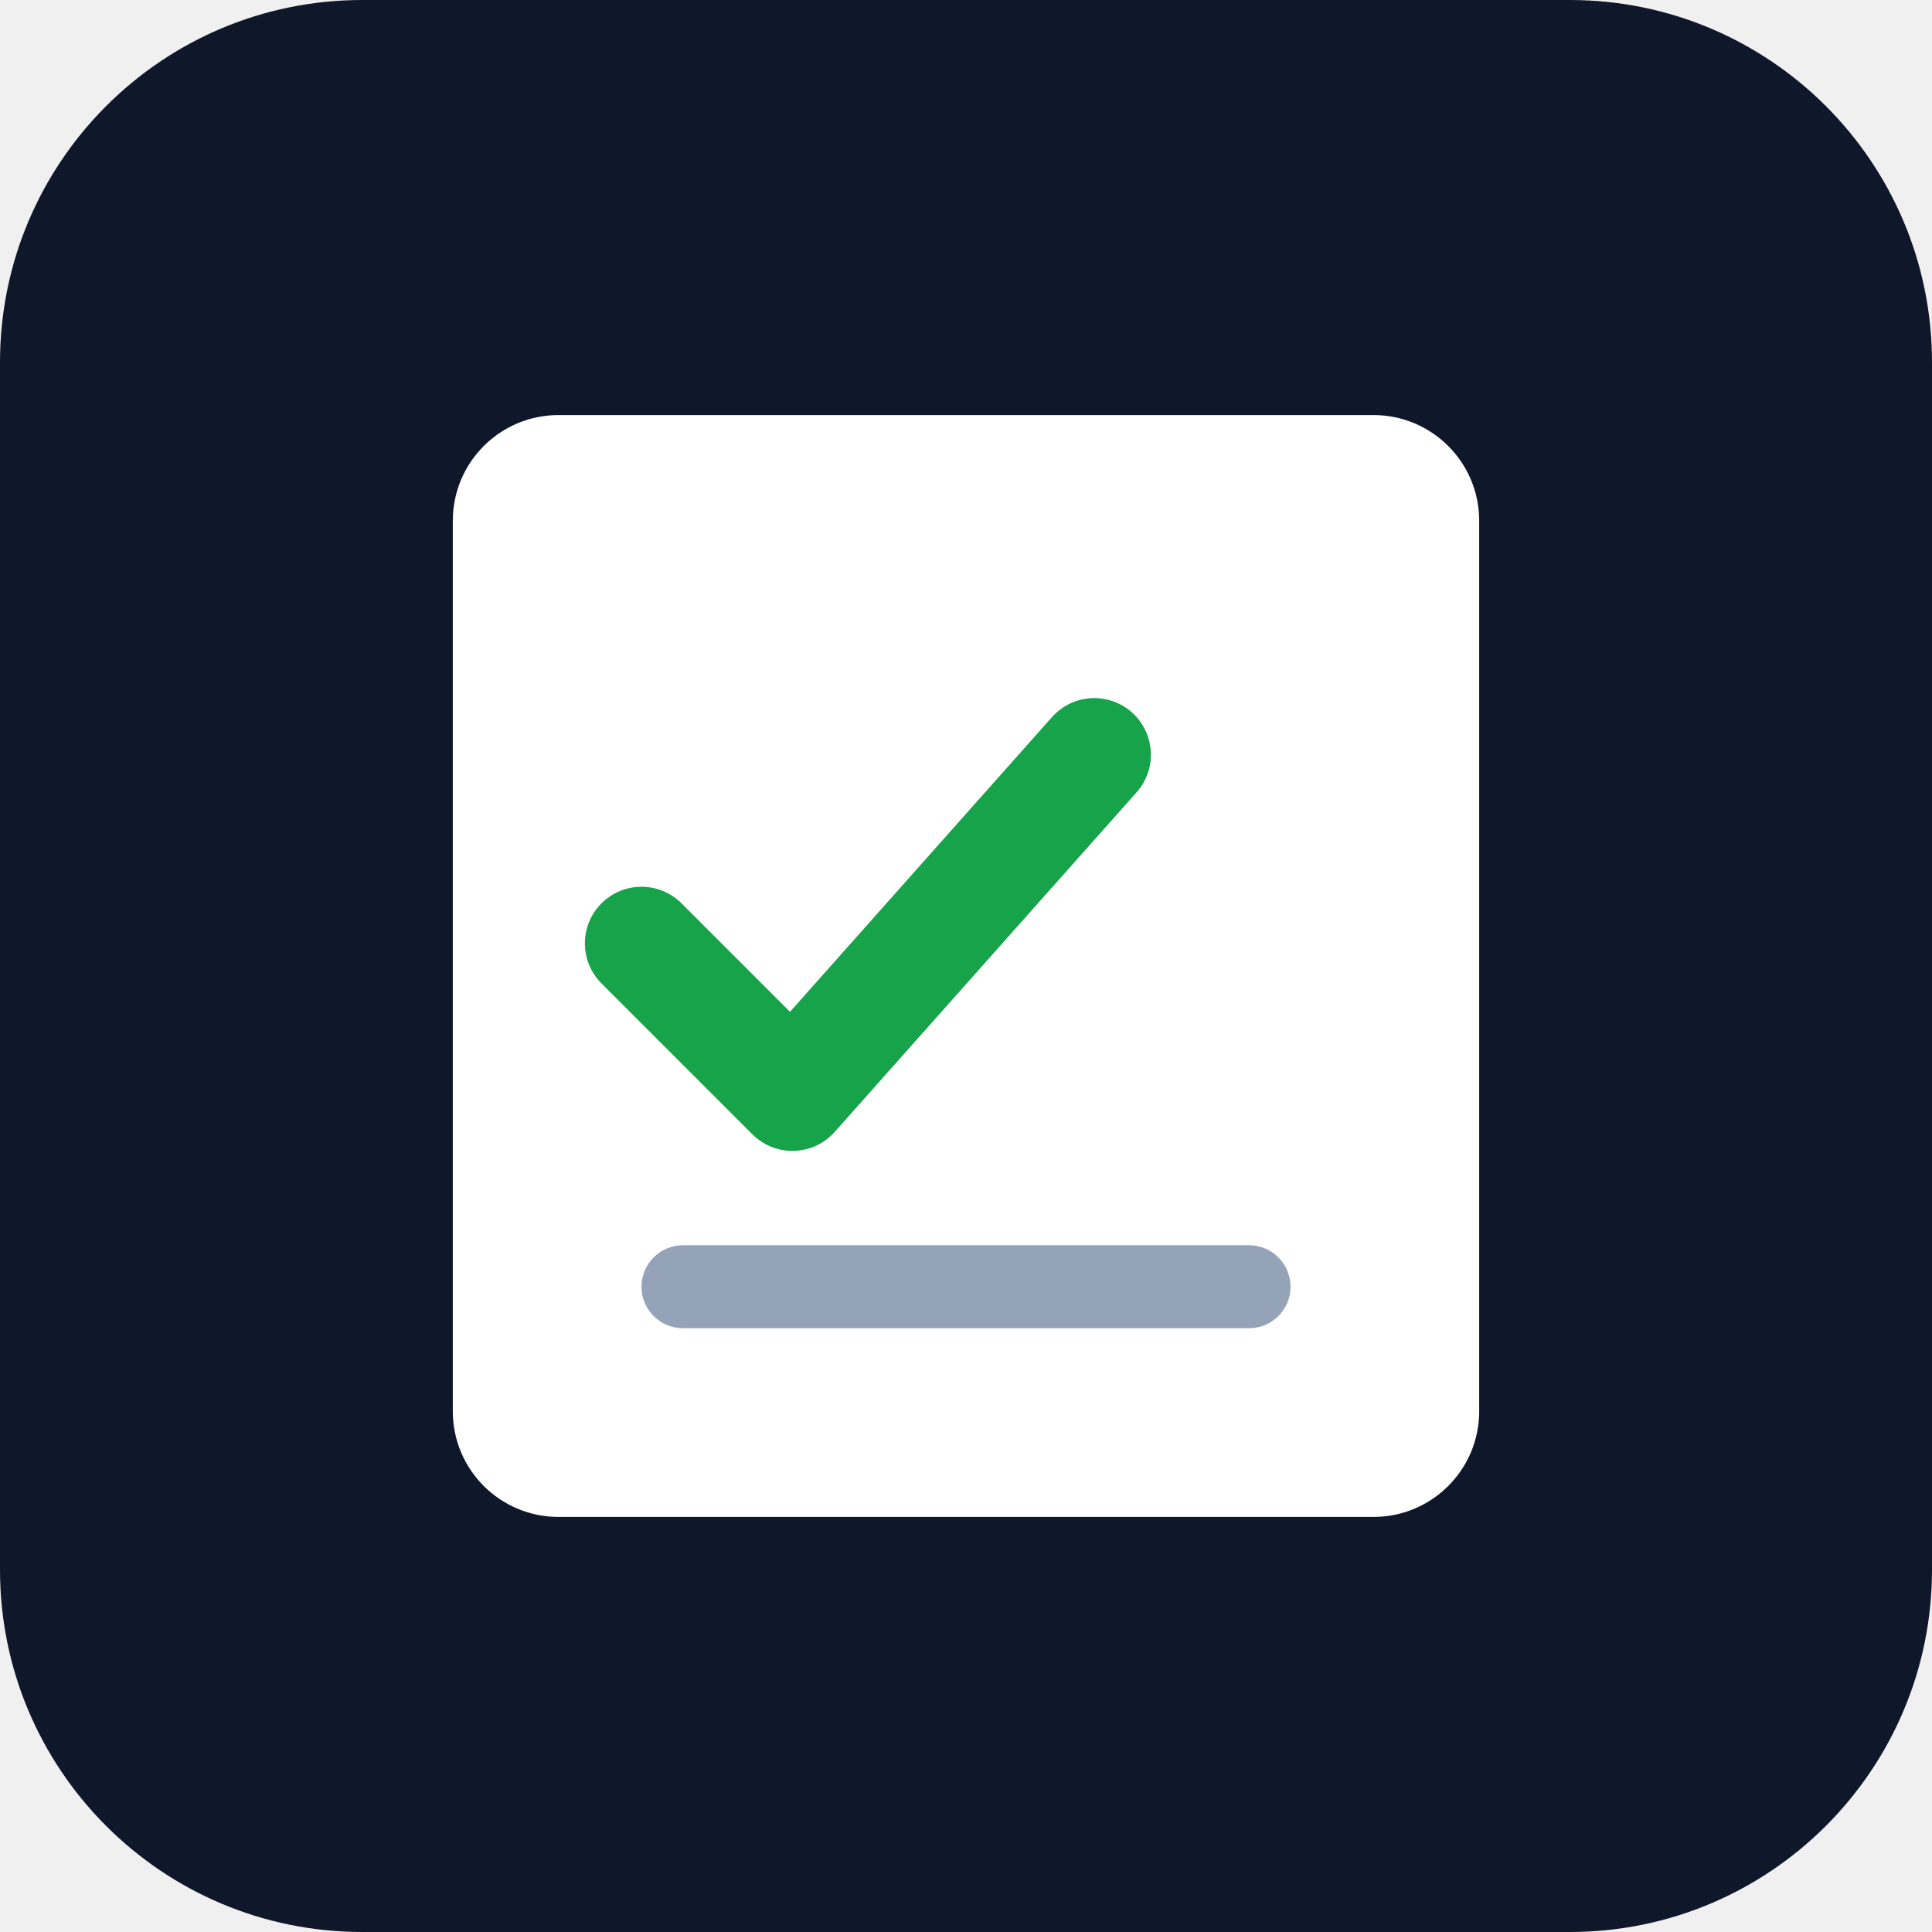
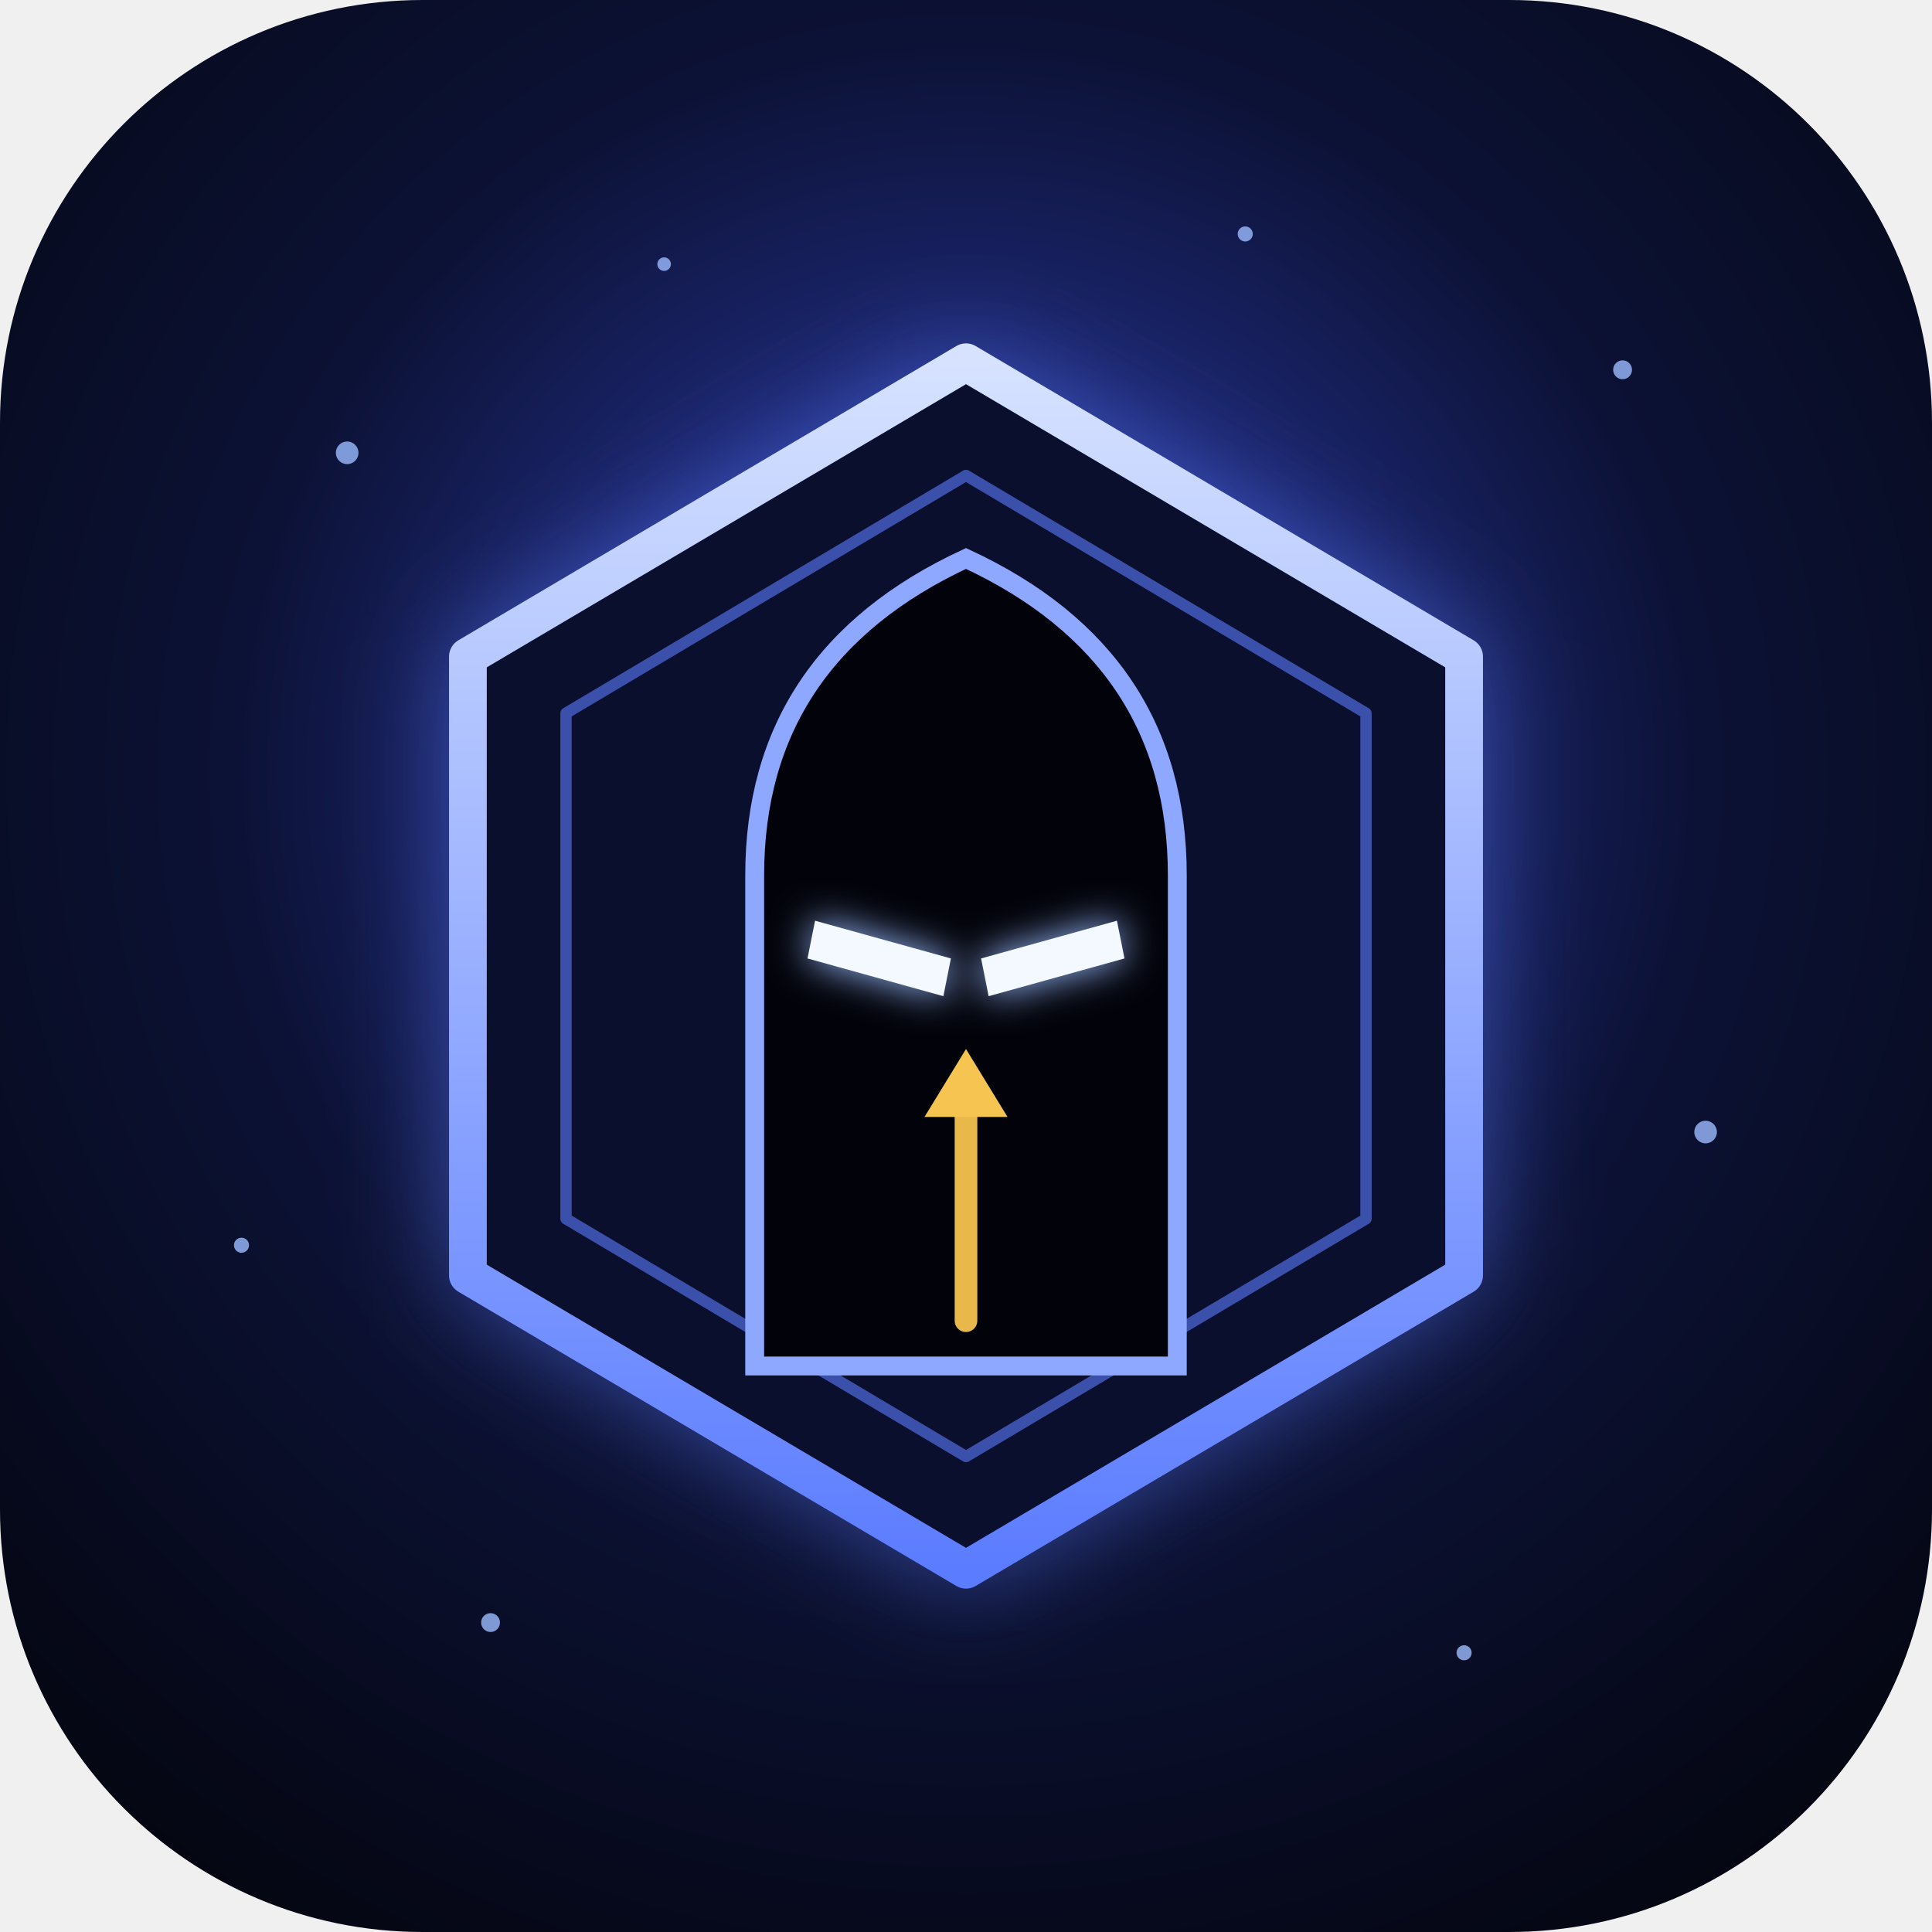
<svg xmlns="http://www.w3.org/2000/svg" viewBox="0 0 512 512">
-   <rect width="512" height="512" rx="96" fill="#0f172a" />
-   <rect x="120" y="110" width="272" height="292" rx="28" fill="#fff" />
-   <path d="M170 250l40 40 80-90" fill="none" stroke="#16a34a" stroke-width="30" stroke-linecap="round" stroke-linejoin="round" />
-   <rect x="170" y="330" width="172" height="22" rx="11" fill="#94a3b8" />
+   <defs>
+     <radialGradient id="bg" cx="50%" cy="40%" r="75%">
+       <stop offset="0" stop-color="#2f40b8" />
+       <stop offset=".5" stop-color="#0c1236" />
+       <stop offset="1" stop-color="#03040b" />
+     </radialGradient>
+     <linearGradient id="hx" x1="0" y1="0" x2="0" y2="1">
+       <stop offset="0" stop-color="#d6e2ff" />
+       <stop offset="1" stop-color="#5b7cff" />
+     </linearGradient>
+     <linearGradient id="gold" x1="0" y1="0" x2="0" y2="1">
+       <stop offset="0" stop-color="#ffe9a3" />
+       <stop offset="1" stop-color="#d9a53a" />
+     </linearGradient>
+     <filter id="g1" x="-50%" y="-50%" width="200%" height="200%">
+       <feGaussianBlur stdDeviation="14" />
+     </filter>
+     <filter id="g2" x="-50%" y="-50%" width="200%" height="200%">
+       <feGaussianBlur stdDeviation="5" />
+     </filter>
+   </defs>
+   <rect width="512" height="512" rx="112" fill="url(#bg)" />
+   <g fill="#9bbcff" opacity=".8">
+     <circle cx="92" cy="120" r="3" />
+     <circle cx="430" cy="98" r="2.5" />
+     <circle cx="64" cy="330" r="2" />
+     <circle cx="452" cy="300" r="3" />
+     <circle cx="388" cy="438" r="2" />
+     <circle cx="130" cy="430" r="2.5" />
+     <circle cx="330" cy="62" r="2" />
+     <circle cx="176" cy="70" r="1.8" />
+   </g>
+   <polygon points="256,92 392,172 392,340 256,420 120,340 120,172" fill="#5b7cff" opacity=".55" filter="url(#g1)" />
+   <polygon points="256,96 388,174 388,338 256,416 124,338 124,174" fill="#0a0f2e" stroke="url(#hx)" stroke-width="10" stroke-linejoin="round" />
+   <polygon points="256,126 362,189 362,323 256,386 150,323 150,189" fill="none" stroke="#5b7cff" stroke-width="3" opacity=".6" stroke-linejoin="round" />
+   <path d="M200 362V232Q200 174 256 148Q312 174 312 232V362Z" fill="#02030a" stroke="#8fa8ff" stroke-width="5" />
+   <g filter="url(#g2)" fill="#9bbcff">
+     <path d="M216 244L252 254L250 264L214 254Z" />
+     <path d="M296 244L260 254L262 264L298 254Z" />
+   </g>
+   <g fill="#f4f8ff">
+     <path d="M216 244L252 254L250 264L214 254Z" />
+     <path d="M296 244L260 254L262 264L298 254Z" />
+   </g>
+   <path d="M256 296V350" stroke="#e8b84a" stroke-width="6" stroke-linecap="round" />
+   <path d="M256 278L267 296H245Z" fill="#f5c451" />
</svg>
